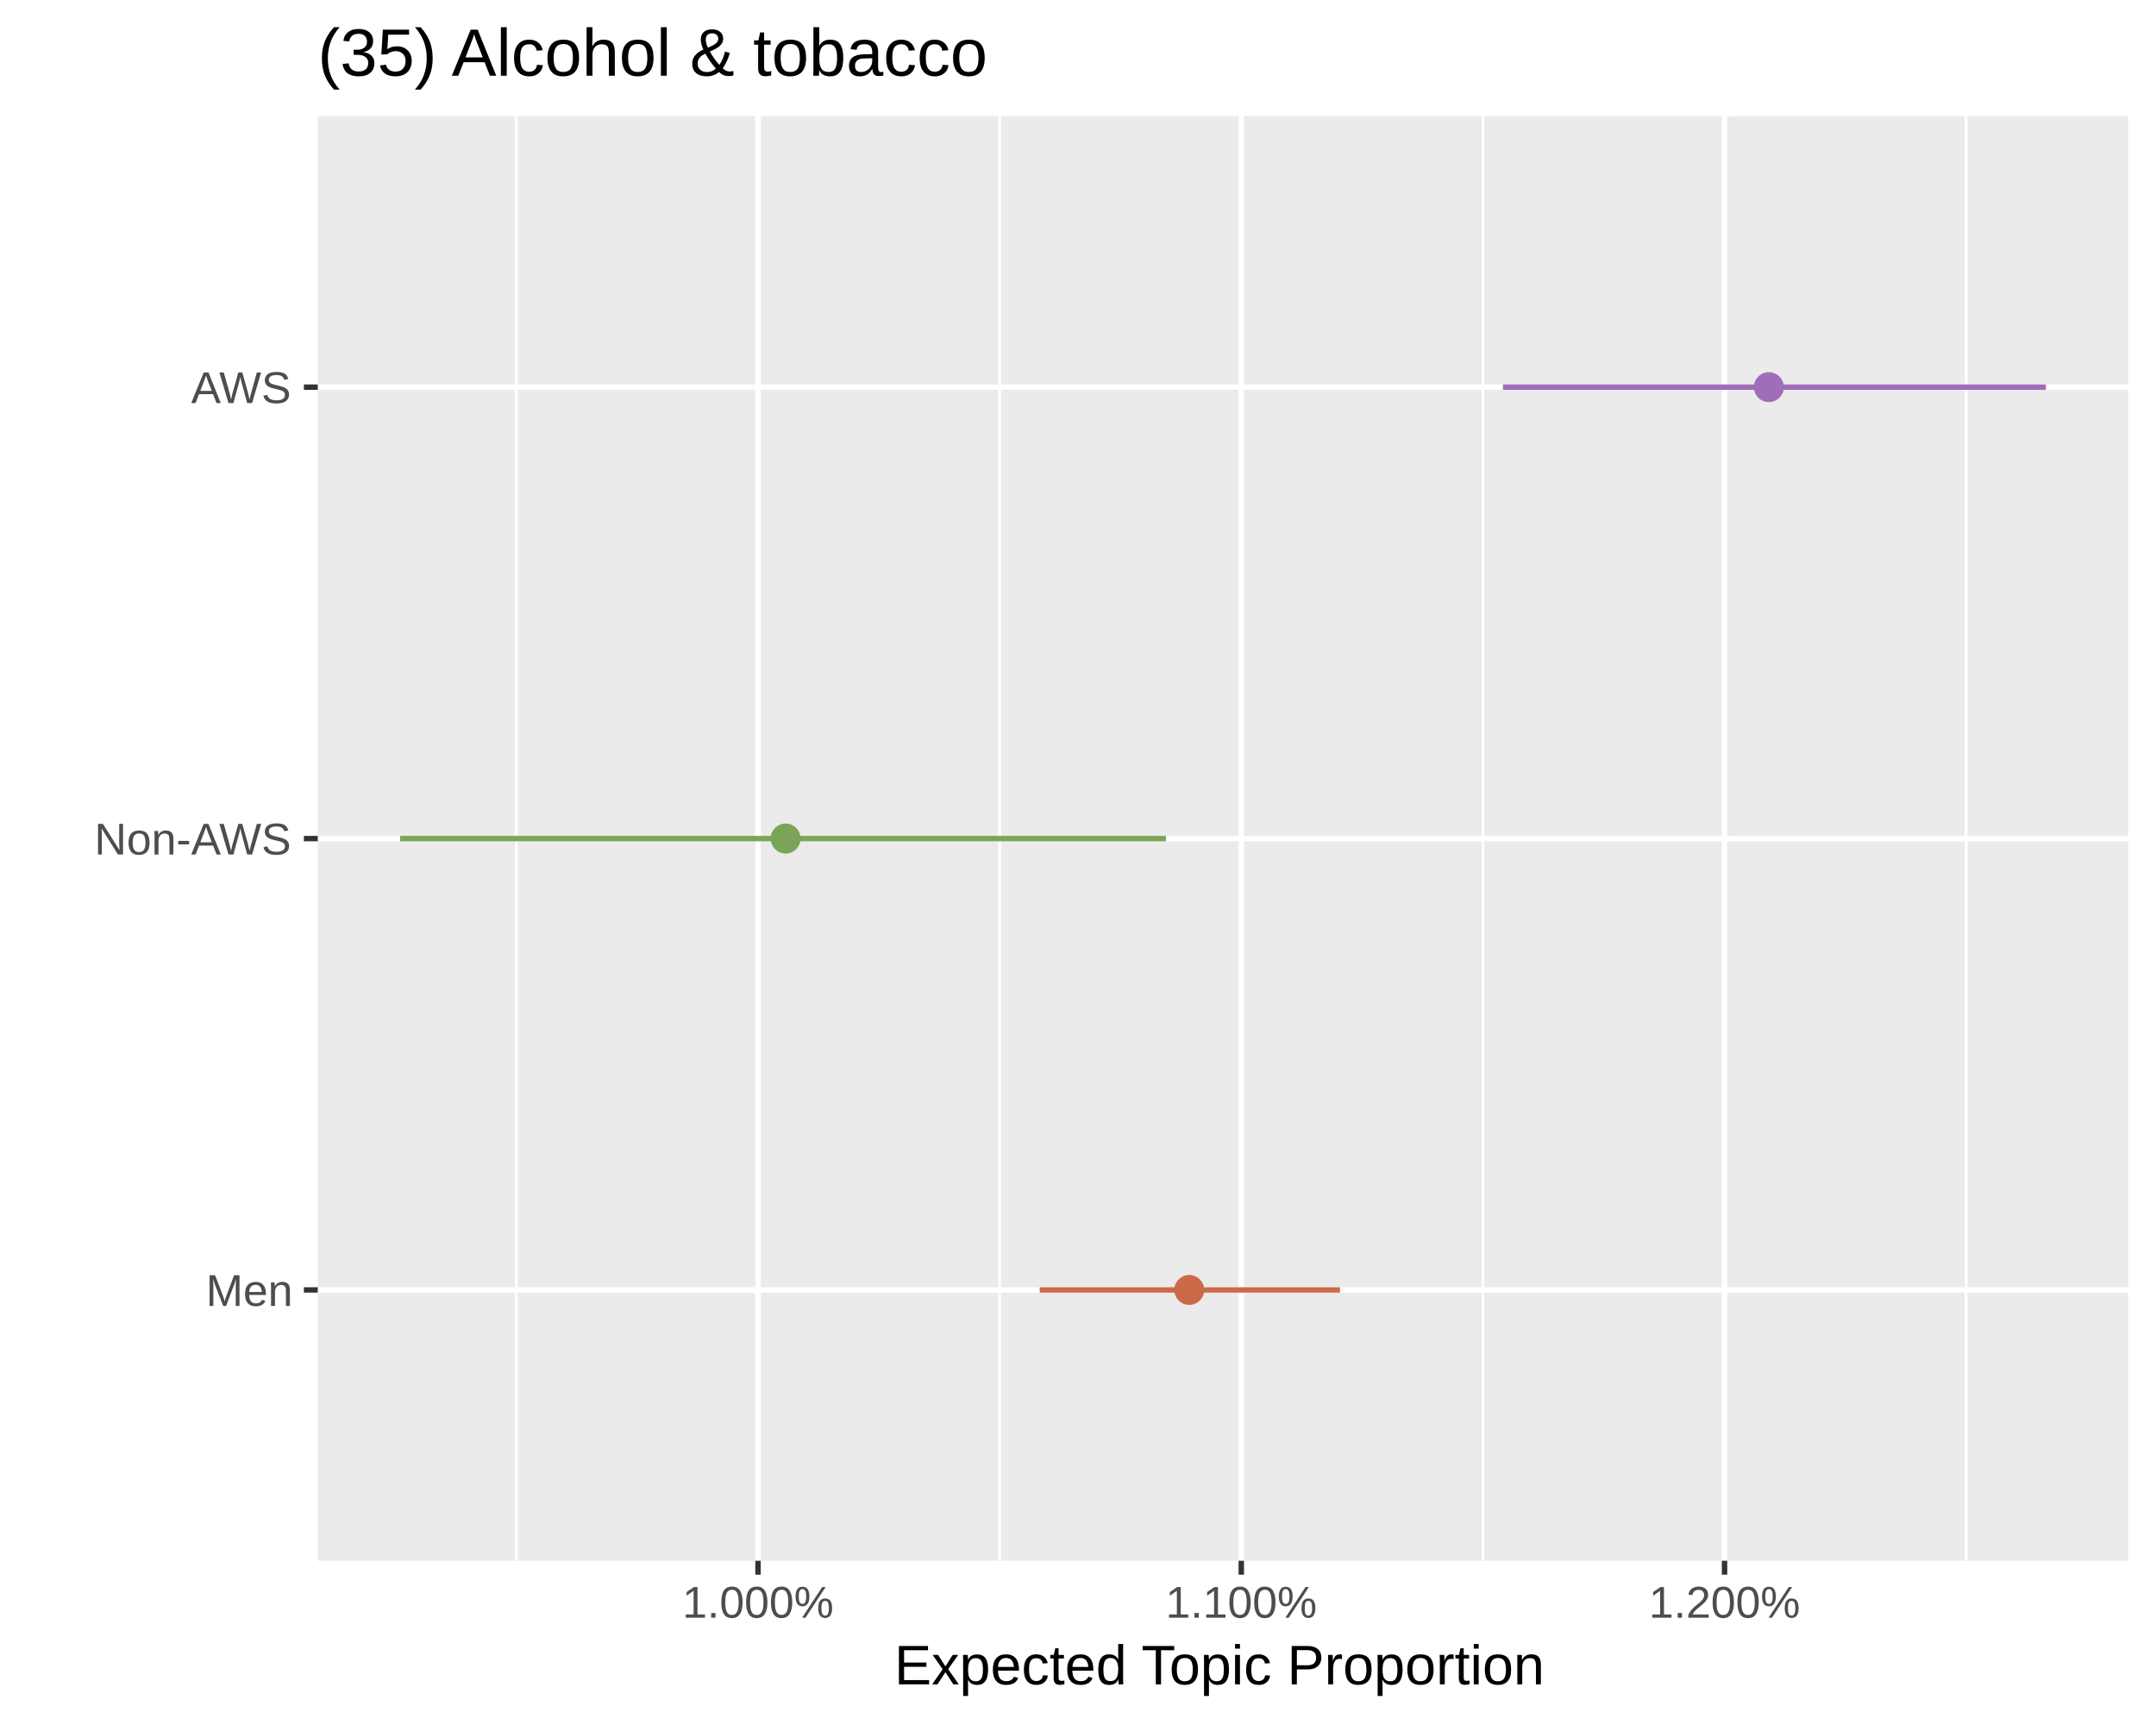
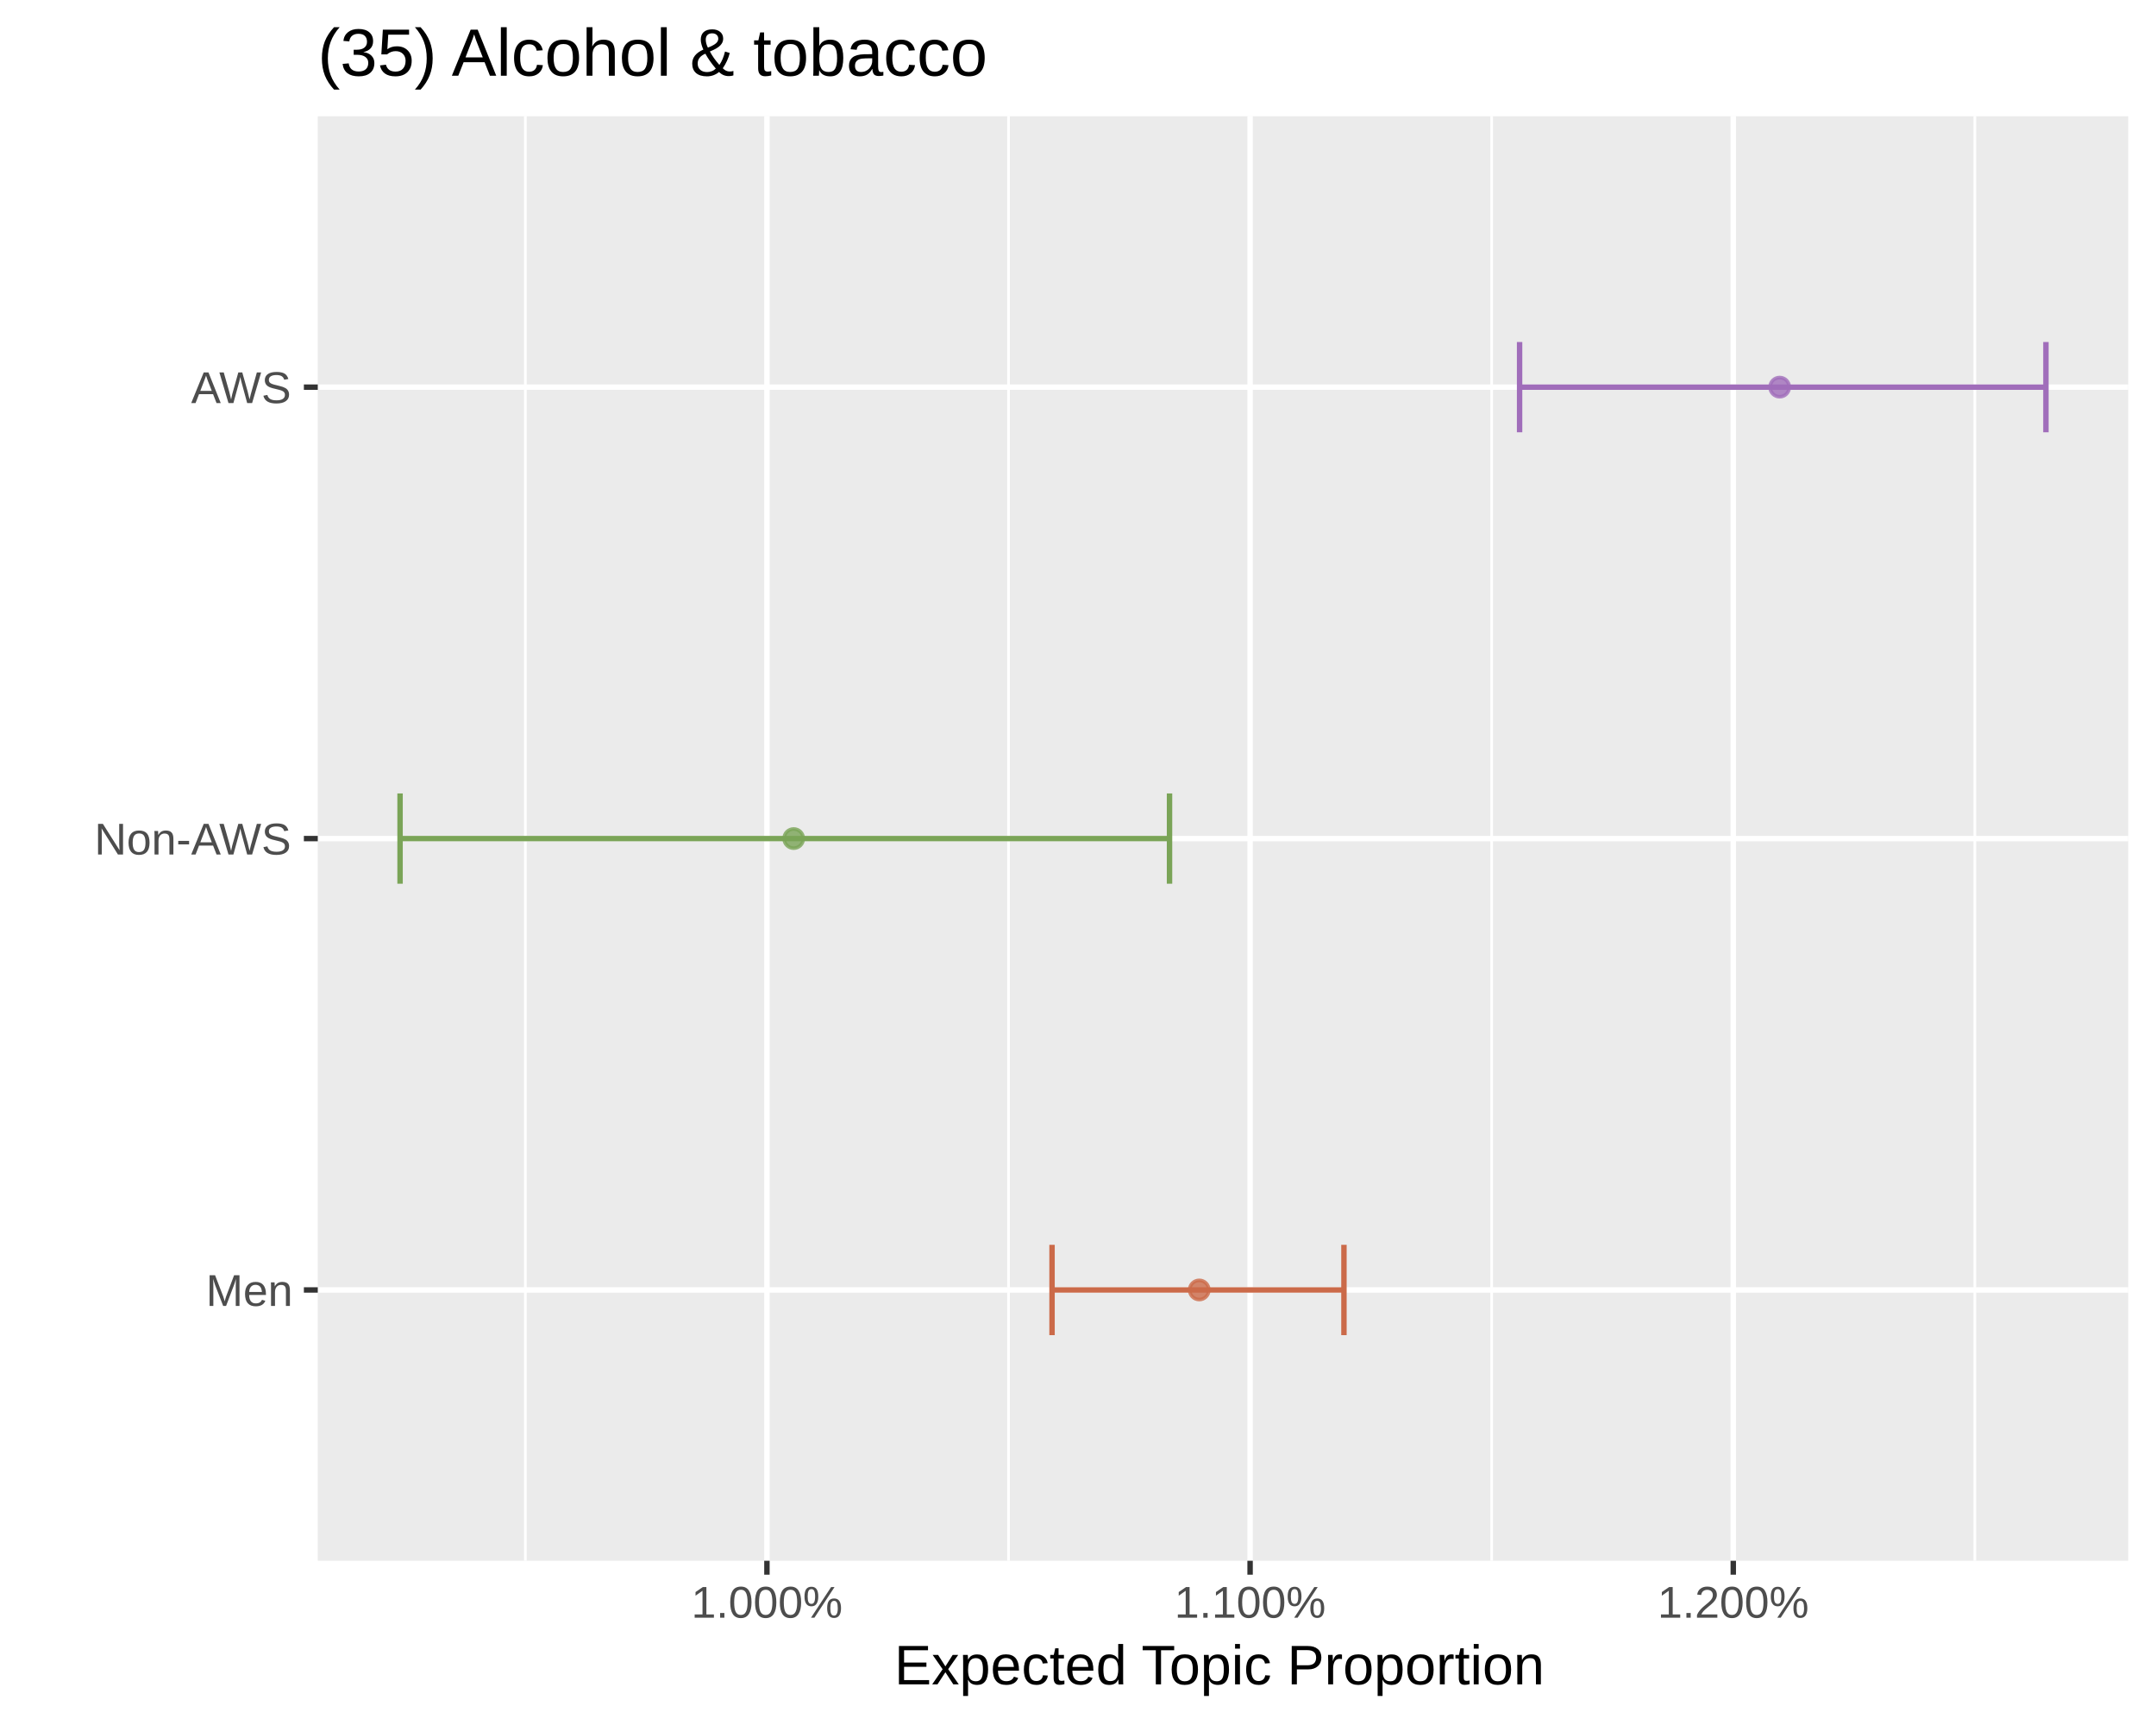
<svg xmlns="http://www.w3.org/2000/svg" viewBox="0 0 425.20 340.16">
  <defs>
    <style type="text/css">
    line, polyline, polygon, path, rect, circle {
      fill: none;
      stroke: #000000;
      stroke-linecap: round;
      stroke-linejoin: round;
      stroke-miterlimit: 10.00;
    }
  </style>
  </defs>
  <rect width="100%" height="100%" style="stroke: none; fill: #FFFFFF;" />
  <rect x="0.00" y="0.00" width="425.20" height="340.16" style="stroke-width: 1.07; stroke: #FFFFFF; fill: #FFFFFF;" />
  <defs>
    <clipPath id="cpNjIuNjd8NDE5LjcyfDMwNy43OHwyMi45Mw==">
      <rect x="62.67" y="22.93" width="357.05" height="284.85" />
    </clipPath>
  </defs>
  <rect x="62.67" y="22.93" width="357.05" height="284.85" style="stroke-width: 1.07; stroke: none; fill: #EBEBEB;" clip-path="url(#cpNjIuNjd8NDE5LjcyfDMwNy43OHwyMi45Mw==)" />
-   <polyline points="101.84,307.78 101.84,22.93 " style="stroke-width: 0.53; stroke: #FFFFFF; stroke-linecap: butt;" clip-path="url(#cpNjIuNjd8NDE5LjcyfDMwNy43OHwyMi45Mw==)" />
-   <polyline points="197.15,307.78 197.15,22.93 " style="stroke-width: 0.53; stroke: #FFFFFF; stroke-linecap: butt;" clip-path="url(#cpNjIuNjd8NDE5LjcyfDMwNy43OHwyMi45Mw==)" />
-   <polyline points="292.45,307.78 292.45,22.93 " style="stroke-width: 0.53; stroke: #FFFFFF; stroke-linecap: butt;" clip-path="url(#cpNjIuNjd8NDE5LjcyfDMwNy43OHwyMi45Mw==)" />
-   <polyline points="387.76,307.78 387.76,22.93 " style="stroke-width: 0.53; stroke: #FFFFFF; stroke-linecap: butt;" clip-path="url(#cpNjIuNjd8NDE5LjcyfDMwNy43OHwyMi45Mw==)" />
+   <polyline points="103.61,307.78 103.61,22.93 " style="stroke-width: 0.53; stroke: #FFFFFF; stroke-linecap: butt;" clip-path="url(#cpNjIuNjd8NDE5LjcyfDMwNy43OHwyMi45Mw==)" />
+   <polyline points="198.90,307.78 198.90,22.93 " style="stroke-width: 0.53; stroke: #FFFFFF; stroke-linecap: butt;" clip-path="url(#cpNjIuNjd8NDE5LjcyfDMwNy43OHwyMi45Mw==)" />
+   <polyline points="294.18,307.78 294.18,22.93 " style="stroke-width: 0.53; stroke: #FFFFFF; stroke-linecap: butt;" clip-path="url(#cpNjIuNjd8NDE5LjcyfDMwNy43OHwyMi45Mw==)" />
+   <polyline points="389.47,307.78 389.47,22.93 " style="stroke-width: 0.53; stroke: #FFFFFF; stroke-linecap: butt;" clip-path="url(#cpNjIuNjd8NDE5LjcyfDMwNy43OHwyMi45Mw==)" />
  <polyline points="62.67,254.37 419.72,254.37 " style="stroke-width: 1.07; stroke: #FFFFFF; stroke-linecap: butt;" clip-path="url(#cpNjIuNjd8NDE5LjcyfDMwNy43OHwyMi45Mw==)" />
  <polyline points="62.67,165.36 419.72,165.36 " style="stroke-width: 1.07; stroke: #FFFFFF; stroke-linecap: butt;" clip-path="url(#cpNjIuNjd8NDE5LjcyfDMwNy43OHwyMi45Mw==)" />
  <polyline points="62.67,76.34 419.72,76.34 " style="stroke-width: 1.07; stroke: #FFFFFF; stroke-linecap: butt;" clip-path="url(#cpNjIuNjd8NDE5LjcyfDMwNy43OHwyMi45Mw==)" />
-   <polyline points="149.49,307.78 149.49,22.93 " style="stroke-width: 1.07; stroke: #FFFFFF; stroke-linecap: butt;" clip-path="url(#cpNjIuNjd8NDE5LjcyfDMwNy43OHwyMi45Mw==)" />
-   <polyline points="244.80,307.78 244.80,22.93 " style="stroke-width: 1.07; stroke: #FFFFFF; stroke-linecap: butt;" clip-path="url(#cpNjIuNjd8NDE5LjcyfDMwNy43OHwyMi45Mw==)" />
-   <polyline points="340.11,307.78 340.11,22.93 " style="stroke-width: 1.07; stroke: #FFFFFF; stroke-linecap: butt;" clip-path="url(#cpNjIuNjd8NDE5LjcyfDMwNy43OHwyMi45Mw==)" />
-   <line x1="205.05" y1="254.37" x2="264.27" y2="254.37" style="stroke-width: 1.07; stroke: #CB6A49; stroke-linecap: butt;" clip-path="url(#cpNjIuNjd8NDE5LjcyfDMwNy43OHwyMi45Mw==)" />
-   <line x1="296.41" y1="76.34" x2="403.49" y2="76.34" style="stroke-width: 1.07; stroke: #A06DBA; stroke-linecap: butt;" clip-path="url(#cpNjIuNjd8NDE5LjcyfDMwNy43OHwyMi45Mw==)" />
-   <line x1="78.90" y1="165.36" x2="229.96" y2="165.36" style="stroke-width: 1.07; stroke: #7AA457; stroke-linecap: butt;" clip-path="url(#cpNjIuNjd8NDE5LjcyfDMwNy43OHwyMi45Mw==)" />
-   <circle cx="234.54" cy="254.37" r="1.95pt" style="stroke-width: 0.71; stroke: #CB6A49; fill: #CB6A49;" clip-path="url(#cpNjIuNjd8NDE5LjcyfDMwNy43OHwyMi45Mw==)" />
-   <circle cx="348.85" cy="76.34" r="1.95pt" style="stroke-width: 0.71; stroke: #A06DBA; fill: #A06DBA;" clip-path="url(#cpNjIuNjd8NDE5LjcyfDMwNy43OHwyMi45Mw==)" />
-   <circle cx="154.94" cy="165.36" r="1.95pt" style="stroke-width: 0.71; stroke: #7AA457; fill: #7AA457;" clip-path="url(#cpNjIuNjd8NDE5LjcyfDMwNy43OHwyMi45Mw==)" />
+   <polyline points="151.25,307.78 151.25,22.93 " style="stroke-width: 1.07; stroke: #FFFFFF; stroke-linecap: butt;" clip-path="url(#cpNjIuNjd8NDE5LjcyfDMwNy43OHwyMi45Mw==)" />
+   <polyline points="246.54,307.78 246.54,22.93 " style="stroke-width: 1.07; stroke: #FFFFFF; stroke-linecap: butt;" clip-path="url(#cpNjIuNjd8NDE5LjcyfDMwNy43OHwyMi45Mw==)" />
+   <polyline points="341.83,307.78 341.83,22.93 " style="stroke-width: 1.07; stroke: #FFFFFF; stroke-linecap: butt;" clip-path="url(#cpNjIuNjd8NDE5LjcyfDMwNy43OHwyMi45Mw==)" />
+   <polyline points="265.05,263.28 265.05,245.47 " style="stroke-width: 1.07; stroke: #CB6A49; stroke-linecap: butt;" clip-path="url(#cpNjIuNjd8NDE5LjcyfDMwNy43OHwyMi45Mw==)" />
+   <polyline points="265.05,254.37 207.48,254.37 " style="stroke-width: 1.07; stroke: #CB6A49; stroke-linecap: butt;" clip-path="url(#cpNjIuNjd8NDE5LjcyfDMwNy43OHwyMi45Mw==)" />
+   <polyline points="207.48,263.28 207.48,245.47 " style="stroke-width: 1.07; stroke: #CB6A49; stroke-linecap: butt;" clip-path="url(#cpNjIuNjd8NDE5LjcyfDMwNy43OHwyMi45Mw==)" />
+   <polyline points="403.49,85.24 403.49,67.44 " style="stroke-width: 1.07; stroke: #A06DBA; stroke-linecap: butt;" clip-path="url(#cpNjIuNjd8NDE5LjcyfDMwNy43OHwyMi45Mw==)" />
+   <polyline points="403.49,76.34 299.69,76.34 " style="stroke-width: 1.07; stroke: #A06DBA; stroke-linecap: butt;" clip-path="url(#cpNjIuNjd8NDE5LjcyfDMwNy43OHwyMi45Mw==)" />
+   <polyline points="299.69,85.24 299.69,67.44 " style="stroke-width: 1.07; stroke: #A06DBA; stroke-linecap: butt;" clip-path="url(#cpNjIuNjd8NDE5LjcyfDMwNy43OHwyMi45Mw==)" />
+   <polyline points="230.65,174.26 230.65,156.46 " style="stroke-width: 1.07; stroke: #7AA457; stroke-linecap: butt;" clip-path="url(#cpNjIuNjd8NDE5LjcyfDMwNy43OHwyMi45Mw==)" />
+   <polyline points="230.65,165.36 78.90,165.36 " style="stroke-width: 1.07; stroke: #7AA457; stroke-linecap: butt;" clip-path="url(#cpNjIuNjd8NDE5LjcyfDMwNy43OHwyMi45Mw==)" />
+   <polyline points="78.90,174.26 78.90,156.46 " style="stroke-width: 1.07; stroke: #7AA457; stroke-linecap: butt;" clip-path="url(#cpNjIuNjd8NDE5LjcyfDMwNy43OHwyMi45Mw==)" />
+   <circle cx="236.51" cy="254.37" r="1.42pt" style="stroke-width: 0.71; stroke: #CB6A49; stroke-opacity: 0.80; fill: #CB6A49; fill-opacity: 0.80;" clip-path="url(#cpNjIuNjd8NDE5LjcyfDMwNy43OHwyMi45Mw==)" />
+   <circle cx="350.98" cy="76.34" r="1.42pt" style="stroke-width: 0.71; stroke: #A06DBA; stroke-opacity: 0.80; fill: #A06DBA; fill-opacity: 0.80;" clip-path="url(#cpNjIuNjd8NDE5LjcyfDMwNy43OHwyMi45Mw==)" />
+   <circle cx="156.53" cy="165.36" r="1.42pt" style="stroke-width: 0.71; stroke: #7AA457; stroke-opacity: 0.80; fill: #7AA457; fill-opacity: 0.80;" clip-path="url(#cpNjIuNjd8NDE5LjcyfDMwNy43OHwyMi45Mw==)" />
  <defs>
    <clipPath id="cpMC4wMHw0MjUuMjB8MzQwLjE2fDAuMDA=">
      <rect x="0.00" y="0.00" width="425.20" height="340.16" />
    </clipPath>
  </defs>
  <g clip-path="url(#cpMC4wMHw0MjUuMjB8MzQwLjE2fDAuMDA=)">
    <text x="40.62" y="257.52" style="font-size: 8.80px; fill: #4D4D4D; font-family: Arial;" textLength="17.12px" lengthAdjust="spacingAndGlyphs">Men</text>
  </g>
  <g clip-path="url(#cpMC4wMHw0MjUuMjB8MzQwLjE2fDAuMDA=)">
    <text x="18.62" y="168.51" style="font-size: 8.80px; fill: #4D4D4D; font-family: Arial;" textLength="39.12px" lengthAdjust="spacingAndGlyphs">Non-AWS</text>
  </g>
  <g clip-path="url(#cpMC4wMHw0MjUuMjB8MzQwLjE2fDAuMDA=)">
    <text x="37.69" y="79.49" style="font-size: 8.80px; fill: #4D4D4D; font-family: Arial;" textLength="20.04px" lengthAdjust="spacingAndGlyphs">AWS</text>
  </g>
  <polyline points="59.93,254.37 62.67,254.37 " style="stroke-width: 1.07; stroke: #333333; stroke-linecap: butt;" clip-path="url(#cpMC4wMHw0MjUuMjB8MzQwLjE2fDAuMDA=)" />
  <polyline points="59.93,165.36 62.67,165.36 " style="stroke-width: 1.07; stroke: #333333; stroke-linecap: butt;" clip-path="url(#cpMC4wMHw0MjUuMjB8MzQwLjE2fDAuMDA=)" />
  <polyline points="59.93,76.34 62.67,76.34 " style="stroke-width: 1.07; stroke: #333333; stroke-linecap: butt;" clip-path="url(#cpMC4wMHw0MjUuMjB8MzQwLjE2fDAuMDA=)" />
-   <polyline points="149.49,310.52 149.49,307.78 " style="stroke-width: 1.07; stroke: #333333; stroke-linecap: butt;" clip-path="url(#cpMC4wMHw0MjUuMjB8MzQwLjE2fDAuMDA=)" />
-   <polyline points="244.80,310.52 244.80,307.78 " style="stroke-width: 1.07; stroke: #333333; stroke-linecap: butt;" clip-path="url(#cpMC4wMHw0MjUuMjB8MzQwLjE2fDAuMDA=)" />
-   <polyline points="340.11,310.52 340.11,307.78 " style="stroke-width: 1.07; stroke: #333333; stroke-linecap: butt;" clip-path="url(#cpMC4wMHw0MjUuMjB8MzQwLjE2fDAuMDA=)" />
+   <polyline points="151.25,310.52 151.25,307.78 " style="stroke-width: 1.07; stroke: #333333; stroke-linecap: butt;" clip-path="url(#cpMC4wMHw0MjUuMjB8MzQwLjE2fDAuMDA=)" />
+   <polyline points="246.54,310.52 246.54,307.78 " style="stroke-width: 1.07; stroke: #333333; stroke-linecap: butt;" clip-path="url(#cpMC4wMHw0MjUuMjB8MzQwLjE2fDAuMDA=)" />
+   <polyline points="341.83,310.52 341.83,307.78 " style="stroke-width: 1.07; stroke: #333333; stroke-linecap: butt;" clip-path="url(#cpMC4wMHw0MjUuMjB8MzQwLjE2fDAuMDA=)" />
  <g clip-path="url(#cpMC4wMHw0MjUuMjB8MzQwLjE2fDAuMDA=)">
-     <text x="134.57" y="319.01" style="font-size: 8.80px; fill: #4D4D4D; font-family: Arial;" textLength="29.85px" lengthAdjust="spacingAndGlyphs">1.000%</text>
+     <text x="136.33" y="319.01" style="font-size: 8.80px; fill: #4D4D4D; font-family: Arial;" textLength="29.85px" lengthAdjust="spacingAndGlyphs">1.000%</text>
  </g>
  <g clip-path="url(#cpMC4wMHw0MjUuMjB8MzQwLjE2fDAuMDA=)">
-     <text x="229.88" y="319.01" style="font-size: 8.80px; fill: #4D4D4D; font-family: Arial;" textLength="29.85px" lengthAdjust="spacingAndGlyphs">1.100%</text>
+     <text x="231.62" y="319.01" style="font-size: 8.80px; fill: #4D4D4D; font-family: Arial;" textLength="29.85px" lengthAdjust="spacingAndGlyphs">1.100%</text>
  </g>
  <g clip-path="url(#cpMC4wMHw0MjUuMjB8MzQwLjE2fDAuMDA=)">
-     <text x="325.18" y="319.01" style="font-size: 8.80px; fill: #4D4D4D; font-family: Arial;" textLength="29.85px" lengthAdjust="spacingAndGlyphs">1.200%</text>
+     <text x="326.90" y="319.01" style="font-size: 8.80px; fill: #4D4D4D; font-family: Arial;" textLength="29.85px" lengthAdjust="spacingAndGlyphs">1.200%</text>
  </g>
  <g clip-path="url(#cpMC4wMHw0MjUuMjB8MzQwLjE2fDAuMDA=)">
    <text x="176.38" y="332.15" style="font-size: 11.00px; font-family: Arial;" textLength="129.63px" lengthAdjust="spacingAndGlyphs">Expected Topic Proportion</text>
  </g>
  <g clip-path="url(#cpMC4wMHw0MjUuMjB8MzQwLjE2fDAuMDA=)">
    <text x="62.67" y="14.93" style="font-size: 13.20px; font-family: Arial;" textLength="132.81px" lengthAdjust="spacingAndGlyphs">(35) Alcohol &amp; tobacco</text>
  </g>
</svg>
